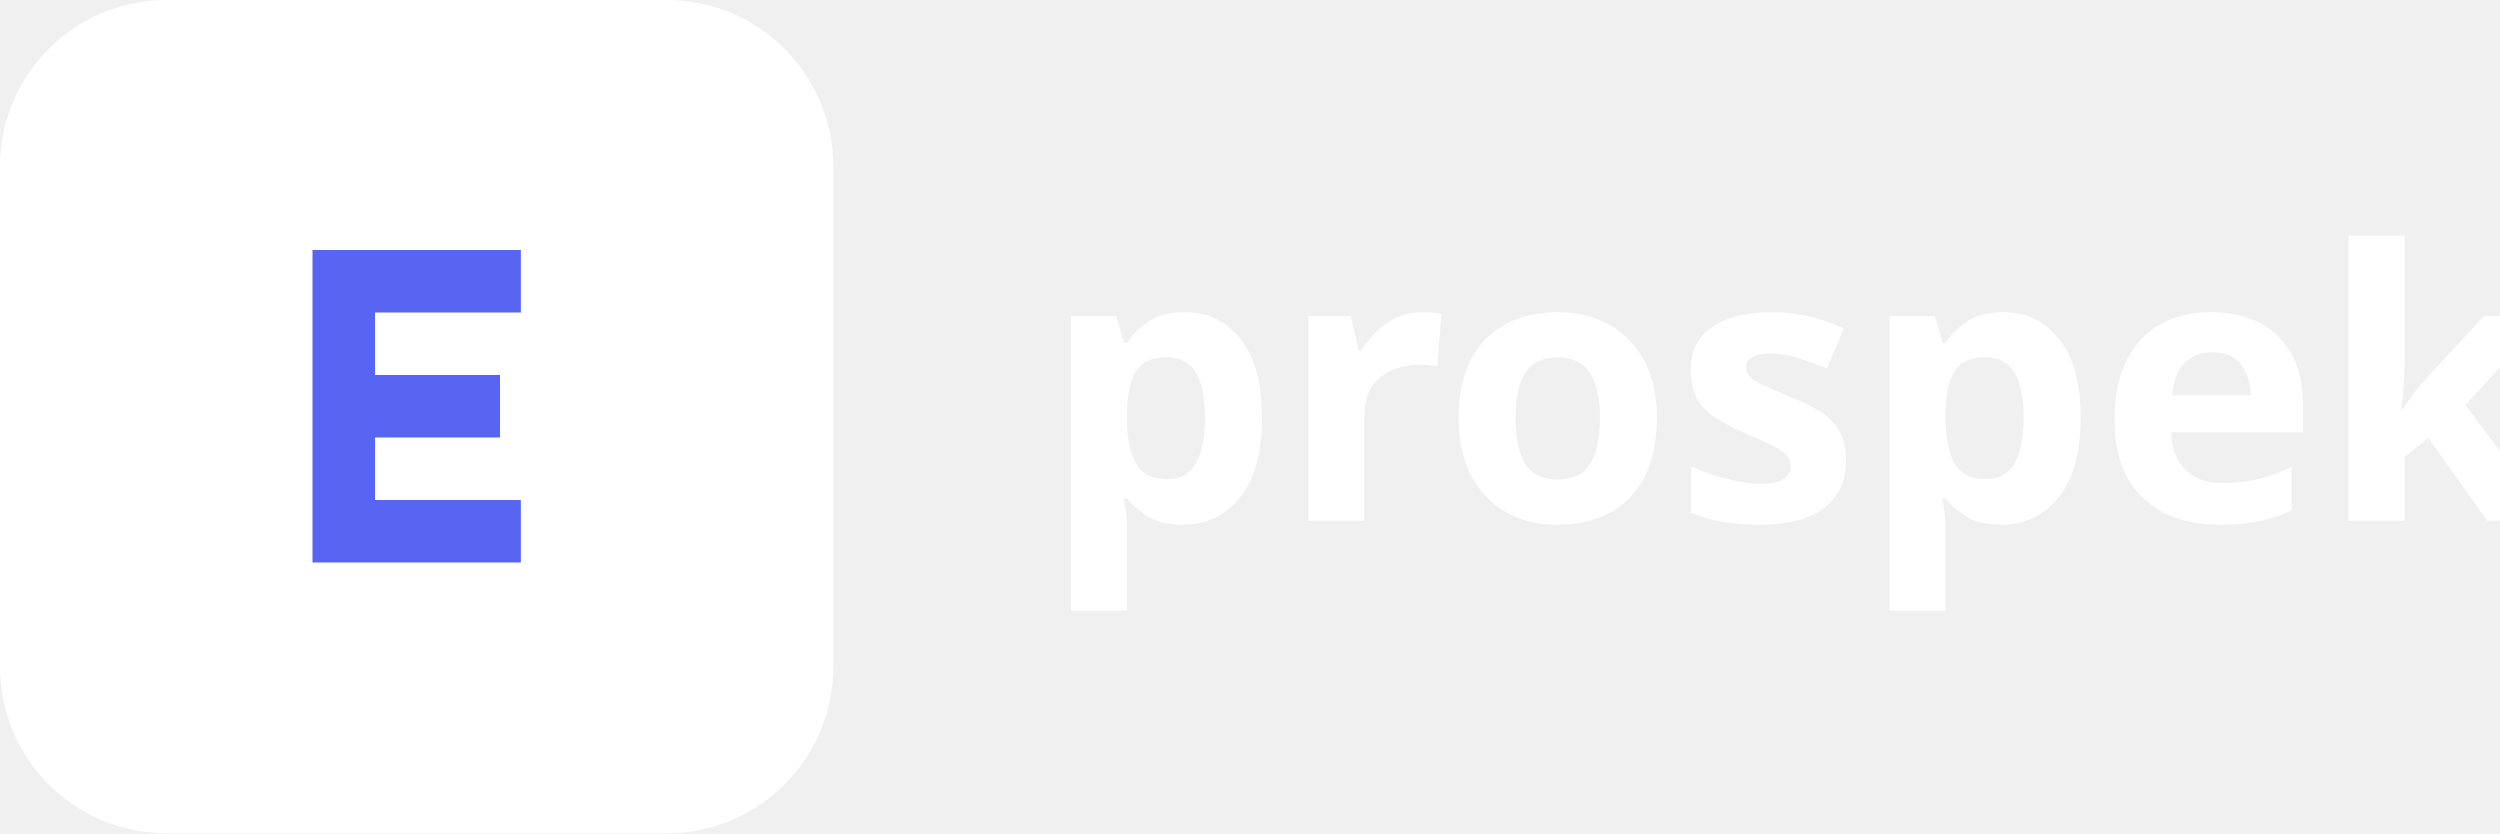
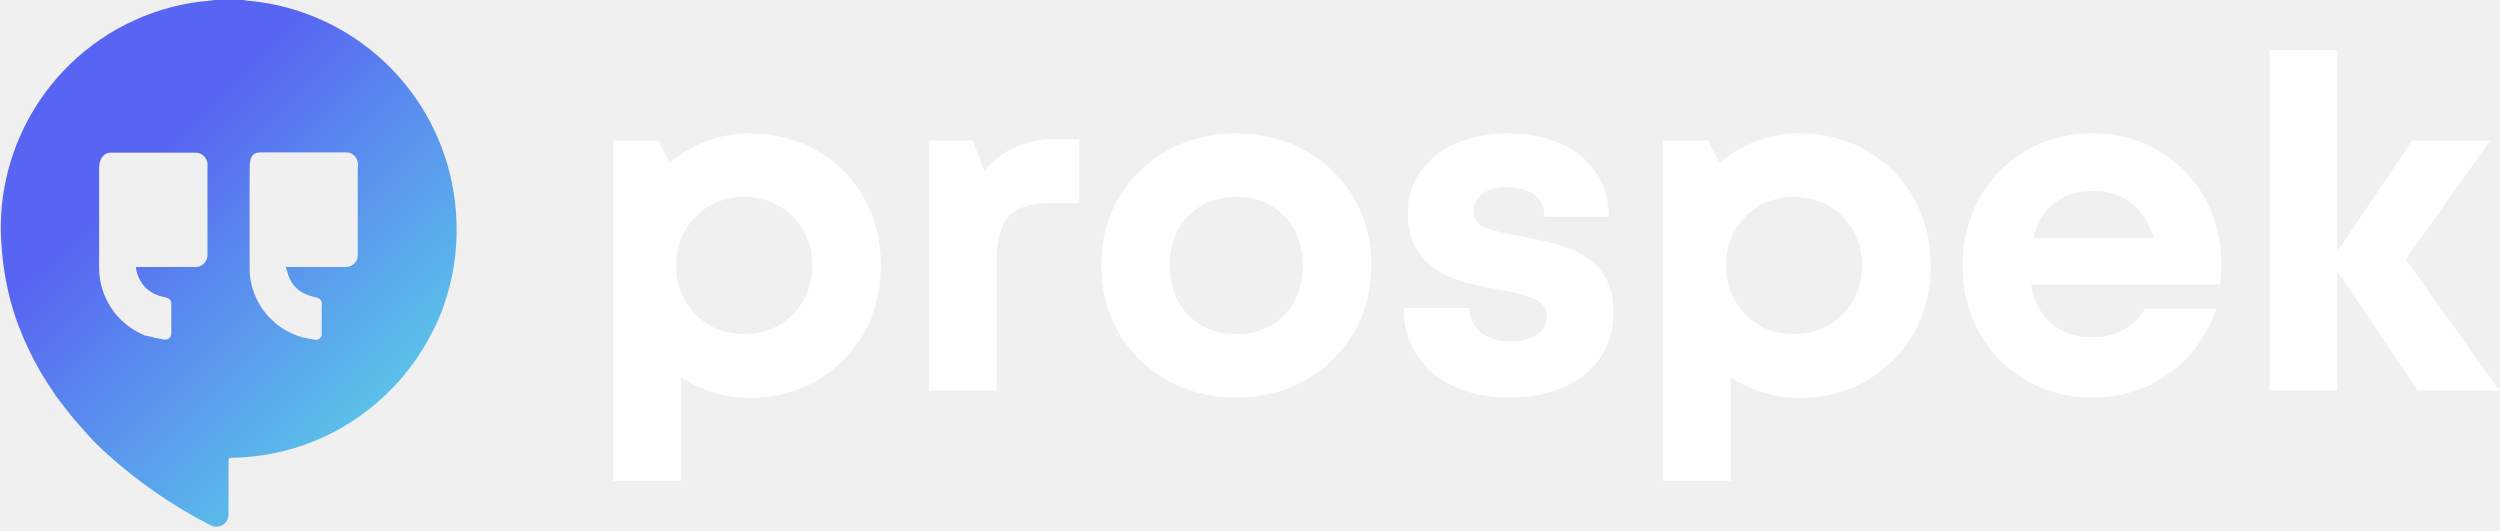
- <svg xmlns="http://www.w3.org/2000/svg" width="120" height="40" viewBox="0 0 120 40" fill="none">
-   <rect width="40" height="40" rx="8" fill="white" />
-   <path d="M15 12h10v3h-7v3h6v3h-6v3h7v3H15V12z" fill="#5865F2" />
-   <text x="50" y="25" font-family="Montserrat, sans-serif" font-size="18" font-weight="600" fill="white">prospek</text>
+ <svg xmlns="http://www.w3.org/2000/svg" width="698" height="148" fill="none">
+   <path fill="url(#a)" d="M58.799 146.656a133.765 133.765 0 0 1-28.838-19.862 75.322 75.322 0 0 1-5.692-5.67l-2.343-2.667c-1.205-1.3-2.27-2.659-3.409-4.128-1.145-1.462-2.666-3.327-3.73-5.053a81.774 81.774 0 0 1-6.604-11.349 94.32 94.32 0 0 1-2.872-6.603 76.68 76.68 0 0 1-4.452-18.18 89.12 89.12 0 0 1-.477-5.193 62.12 62.12 0 0 1 .477-13.317 63.642 63.642 0 0 1 5.598-18.488 63.328 63.328 0 0 1 10.885-15.961 63.216 63.216 0 0 1 8.278-7.456 63.24 63.24 0 0 1 9.461-5.898 62.877 62.877 0 0 1 10.335-4.15A63.563 63.563 0 0 1 56.324.397 30.67 30.67 0 0 0 59.894 0h8.41c0 .213.293.132.455.162a64.01 64.01 0 0 1 6.471.852 63.44 63.44 0 0 1 10.122 2.754 63.609 63.609 0 0 1 18.238 10.254 64.287 64.287 0 0 1 7.617 7.22 64.308 64.308 0 0 1 6.325 8.367 63.695 63.695 0 0 1 4.877 9.299 63.344 63.344 0 0 1 3.291 9.968 63.356 63.356 0 0 1 1.608 10.364c.713 9.585-.639 18.87-4.047 27.853a47.296 47.296 0 0 1-1.939 4.37l-.536 1.087a63.665 63.665 0 0 1-13.31 17.871 63.867 63.867 0 0 1-9.27 7.287 63.705 63.705 0 0 1-10.46 5.443 63.17 63.17 0 0 1-11.282 3.401 62.953 62.953 0 0 1-11.723 1.256c-.749 0-.962.183-.933.955v15.021a3.534 3.534 0 0 1-.492 1.63c-.147.243-.33.47-.536.669a3.393 3.393 0 0 1-.683.521c-.25.14-.514.25-.793.331a3.32 3.32 0 0 1-.845.117 3.359 3.359 0 0 1-.86-.088 3.543 3.543 0 0 1-.8-.308Zm-.904-99.984a3.398 3.398 0 0 0-.25-2.05 3.452 3.452 0 0 0-1.373-1.542 3.007 3.007 0 0 0-1.682-.455H30.975c-2.1 0-3.298 1.865-3.298 4.29v27.904c0 1.983.294 3.93.867 5.825a20.274 20.274 0 0 0 2.505 5.34 20.296 20.296 0 0 0 8.954 7.47l.528.272h.456c1.527.448 3.085.793 4.657 1.035a1.717 1.717 0 0 0 1.476-.25 1.725 1.725 0 0 0 .713-1.322v-8.256c0-1.168-.456-1.674-1.918-1.99a10.277 10.277 0 0 1-5.01-2.373c-1.703-1.652-2.695-3.658-2.981-6.015h16.563c.463.014.911-.067 1.344-.236a3.395 3.395 0 0 0 1.139-.756c.323-.33.573-.713.735-1.153.168-.434.242-.882.22-1.344V46.832s-.03-.102-.03-.161Zm11.797 28.096a19.768 19.768 0 0 0 1.726 8.182 19.744 19.744 0 0 0 4.929 6.75l.668.64a21.11 21.11 0 0 0 7.397 3.834 30.68 30.68 0 0 0 3.54.668c.419.059.808-.022 1.16-.25.354-.227.589-.543.706-.947v-7.698c0-.742.264-1.572-.345-2.233a2.03 2.03 0 0 0-1.095-.668 13.893 13.893 0 0 1-3.907-1.33 8.818 8.818 0 0 1-2.74-2.468 8.95 8.95 0 0 1-1.52-3.364l-.427-1.33h16.292a5.5 5.5 0 0 0 1.389-.132 3.2 3.2 0 0 0 1.71-1.13 3.196 3.196 0 0 0 .706-1.933V46.804a3.578 3.578 0 0 0-.095-1.866 3.661 3.661 0 0 0-.992-1.594 2.998 2.998 0 0 0-2.027-.8H72.99c-2.1 0-3.276.668-3.276 4.29-.022.668-.073 19.009-.022 27.933Z" />
+   <path fill="#fff" d="M697.837 109.028h-22.894l-22.382-33.339v33.339h-18.884V14h18.884v56.234l20.936-31.008h21.729l-23.547 33.2 26.158 36.602ZM620.235 73.87c0 1.807-.129 3.66-.373 5.55h-52.783c.769 4.732 2.669 8.369 5.688 10.91 3.043 2.553 6.831 3.824 11.377 3.824 3.288 0 6.225-.7 8.813-2.099 2.576-1.422 4.57-3.403 5.969-5.921h19.91c-2.611 7.588-7.029 13.638-13.243 18.138-6.189 4.476-13.335 6.715-21.449 6.715-6.877 0-13.055-1.621-18.558-4.85-5.478-3.229-9.78-7.624-12.916-13.196-3.147-5.56-4.709-11.843-4.709-18.837 0-6.96 1.562-13.22 4.709-18.792 3.136-5.56 7.438-9.955 12.916-13.195 5.503-3.23 11.681-4.85 18.558-4.85 7.181 0 13.476 1.667 18.885 4.99 5.432 3.334 9.664 7.74 12.683 13.242 3.007 5.502 4.523 11.634 4.523 18.372Zm-36.091-20.563c-4.196 0-7.74 1.166-10.631 3.497-2.891 2.332-4.849 5.573-5.875 9.7h33.712c-2.739-8.79-8.474-13.197-17.206-13.197Zm-81.693-16.04c6.994 0 13.242 1.609 18.744 4.803 5.526 3.17 9.885 7.542 13.056 13.103 3.194 5.572 4.803 11.878 4.803 18.93 0 7.088-1.609 13.418-4.803 18.978-3.171 5.537-7.53 9.92-13.056 13.149-5.502 3.229-11.75 4.85-18.744 4.85-3.614 0-7.064-.513-10.352-1.539-3.264-1.026-6.236-2.436-8.906-4.243v28.956h-18.884V39.226h12.543l3.217 6.294c2.949-2.576 6.318-4.592 10.118-6.061 3.789-1.457 7.881-2.192 12.264-2.192Zm-1.539 56c3.602 0 6.854-.838 9.745-2.517 2.891-1.679 5.141-3.963 6.761-6.855 1.644-2.89 2.472-6.154 2.472-9.791 0-3.602-.828-6.855-2.472-9.746-1.62-2.89-3.87-5.175-6.761-6.854-2.891-1.679-6.143-2.518-9.745-2.518-3.707 0-6.983.84-9.839 2.518-2.832 1.679-5.07 3.963-6.714 6.854-1.655 2.891-2.471 6.144-2.471 9.746 0 3.637.816 6.9 2.471 9.791 1.644 2.892 3.882 5.176 6.714 6.855 2.856 1.678 6.132 2.518 9.839 2.518Zm-79.627 17.72c-5.875 0-11.027-1.05-15.434-3.125-4.383-2.075-7.81-4.989-10.258-8.72-2.46-3.753-3.684-8.136-3.684-13.148h18.372c.093 3.112 1.212 5.444 3.357 6.994 2.145 1.562 4.896 2.331 8.253 2.331 2.67 0 5.001-.57 6.995-1.725 1.981-1.177 2.984-2.937 2.984-5.269 0-2.39-1.329-4.08-3.964-5.082-2.611-.991-5.77-1.795-9.465-2.425-2.775-.396-5.642-.99-8.626-1.772-2.985-.77-5.724-1.888-8.207-3.357-2.495-1.492-4.546-3.52-6.155-6.108-1.585-2.577-2.378-5.934-2.378-10.072 0-4.383 1.177-8.253 3.544-11.61 2.39-3.381 5.665-5.992 9.838-7.834 4.197-1.865 9.14-2.798 14.828-2.798 5.596 0 10.468.98 14.641 2.938 4.197 1.935 7.438 4.64 9.746 8.113 2.331 3.486 3.497 7.554 3.497 12.217h-17.952c0-2.763-.933-4.826-2.798-6.202-1.842-1.364-4.406-2.051-7.693-2.051-2.926 0-5.211.63-6.855 1.865-1.62 1.247-2.424 2.867-2.424 4.85 0 2.33 1.282 3.94 3.87 4.802 2.576.84 5.688 1.574 9.325 2.191 2.821.502 5.747 1.12 8.767 1.865 3.007.723 5.805 1.819 8.393 3.311a17.146 17.146 0 0 1 6.294 6.062c1.586 2.588 2.378 5.991 2.378 10.211 0 4.733-1.212 8.86-3.637 12.403-2.401 3.544-5.805 6.295-10.211 8.254-4.383 1.923-9.501 2.891-15.341 2.891Zm-76.032 0c-7.251 0-13.709-1.621-19.397-4.85-5.689-3.229-10.189-7.624-13.476-13.196-3.264-5.56-4.896-11.843-4.896-18.837 0-7.053 1.632-13.36 4.896-18.931 3.287-5.56 7.787-9.932 13.476-13.103 5.688-3.194 12.146-4.803 19.397-4.803 7.146 0 13.569 1.609 19.257 4.803 5.689 3.17 10.165 7.542 13.429 13.103 3.287 5.572 4.943 11.878 4.943 18.93 0 6.995-1.656 13.278-4.943 18.838-3.264 5.572-7.74 9.967-13.429 13.196-5.688 3.229-12.111 4.85-19.257 4.85Zm0-17.72c5.409 0 9.838-1.771 13.289-5.315 3.45-3.544 5.176-8.16 5.176-13.848 0-5.689-1.726-10.282-5.176-13.802-3.451-3.544-7.88-5.316-13.289-5.316-5.537 0-10.025 1.772-13.476 5.316-3.45 3.52-5.175 8.113-5.175 13.802 0 5.688 1.725 10.304 5.175 13.848 3.451 3.544 7.939 5.316 13.476 5.316Zm-50.196-54.461h6.248v17.859h-8.16c-5.35 0-9.174 1.259-11.47 3.777-2.273 2.494-3.404 6.574-3.404 12.263v36.323h-18.885V39.226h12.17l3.358 8.533c4.721-5.969 11.435-8.953 20.143-8.953Zm-85.703-1.539c6.994 0 13.242 1.609 18.744 4.803 5.526 3.17 9.885 7.542 13.056 13.103 3.194 5.572 4.803 11.878 4.803 18.93 0 7.088-1.609 13.418-4.803 18.978-3.171 5.537-7.53 9.92-13.056 13.149-5.502 3.229-11.75 4.85-18.744 4.85-3.614 0-7.065-.513-10.352-1.539-3.264-1.026-6.236-2.436-8.906-4.243v28.956h-18.884V39.226h12.543l3.217 6.294c2.949-2.576 6.318-4.592 10.118-6.061 3.789-1.457 7.88-2.192 12.264-2.192Zm-1.539 56c3.602 0 6.854-.838 9.745-2.517 2.891-1.679 5.141-3.963 6.761-6.855 1.644-2.89 2.471-6.154 2.471-9.791 0-3.602-.827-6.855-2.471-9.746-1.62-2.89-3.87-5.175-6.761-6.854-2.891-1.679-6.143-2.518-9.745-2.518-3.707 0-6.983.84-9.839 2.518-2.832 1.679-5.071 3.963-6.714 6.854-1.656 2.891-2.471 6.144-2.471 9.746 0 3.637.815 6.9 2.471 9.791 1.643 2.892 3.882 5.176 6.714 6.855 2.856 1.678 6.132 2.518 9.839 2.518Z" />
+   <defs>
+     <linearGradient id="a" x1=".223" x2="127.493" y1="9.456" y2="137.597" gradientUnits="userSpaceOnUse">
+       <stop offset=".3" stop-color="#5865F2" />
+       <stop offset="1" stop-color="#5CE1E6" />
+     </linearGradient>
+   </defs>
</svg>
